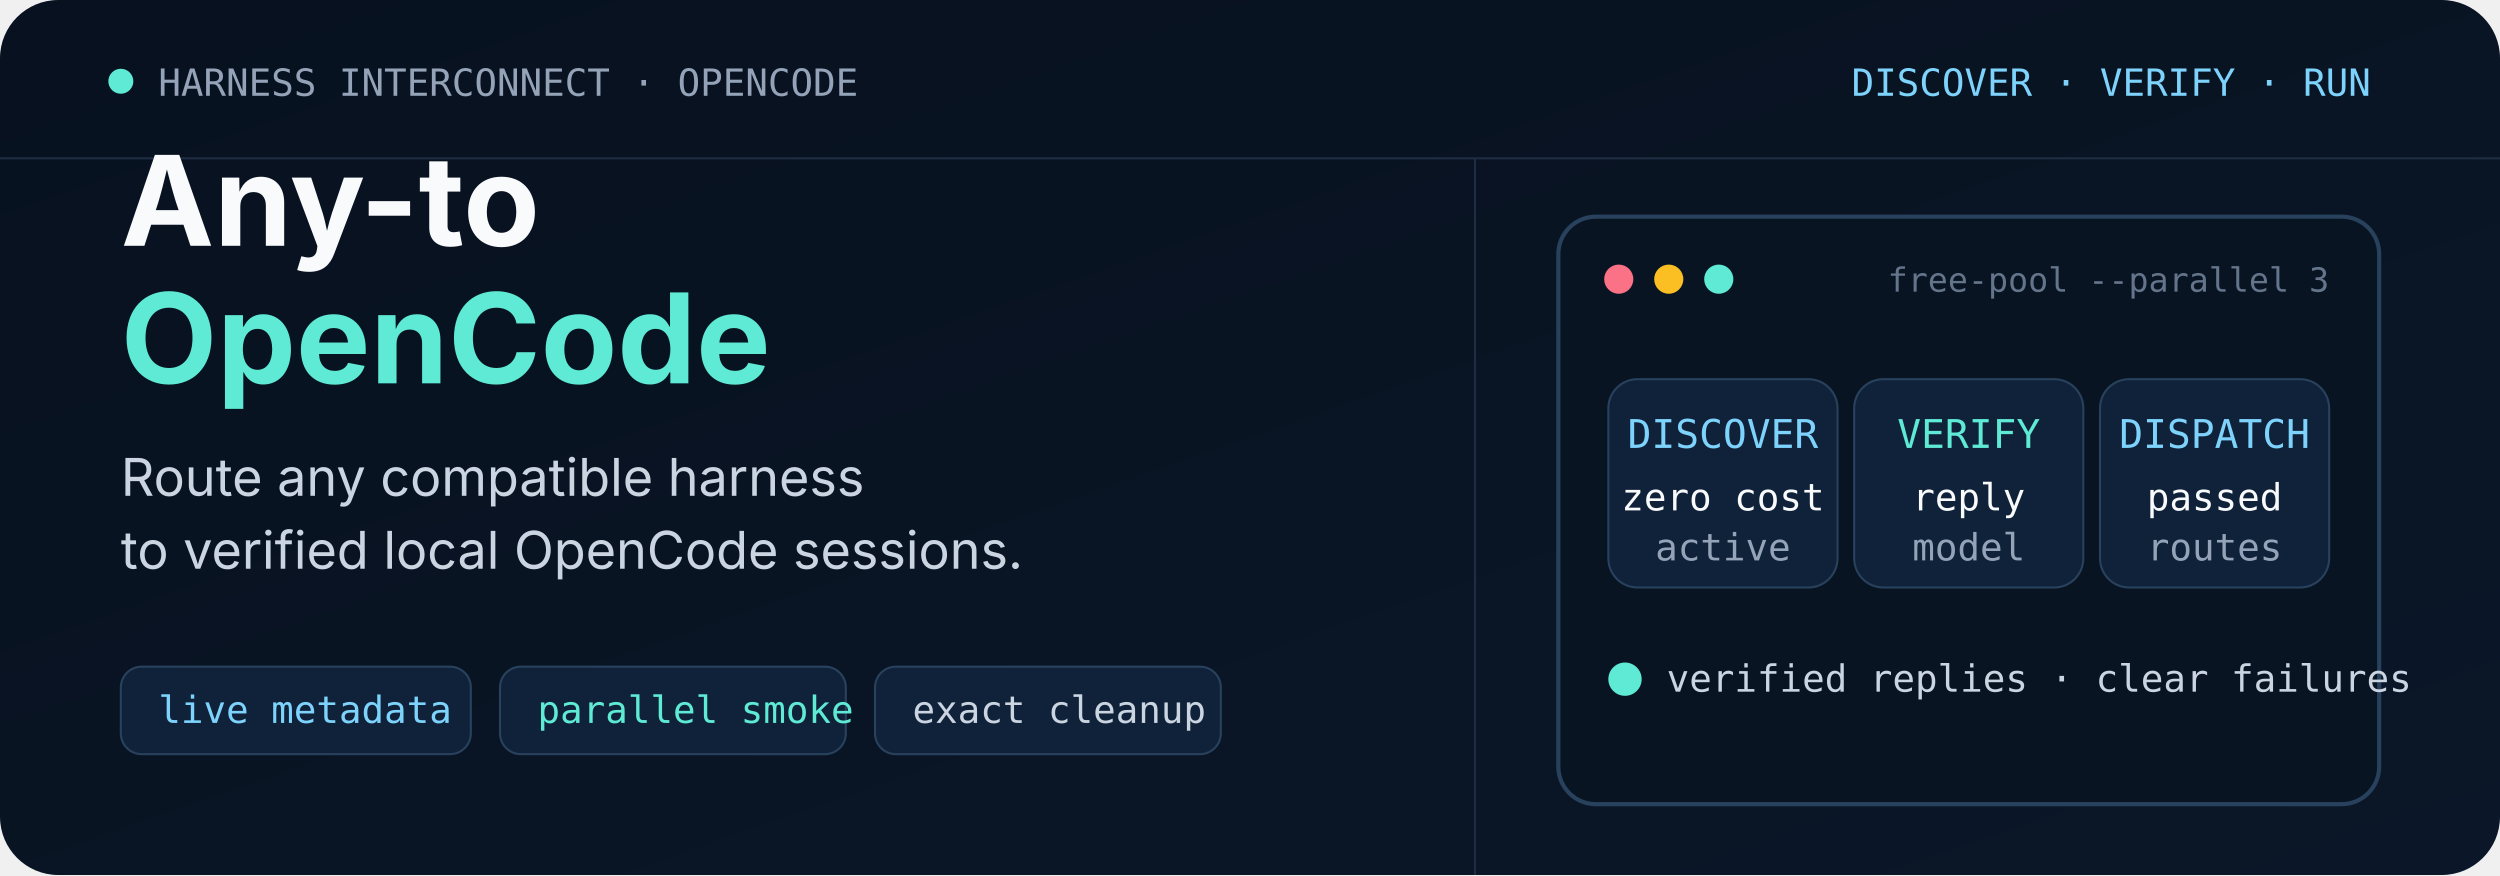
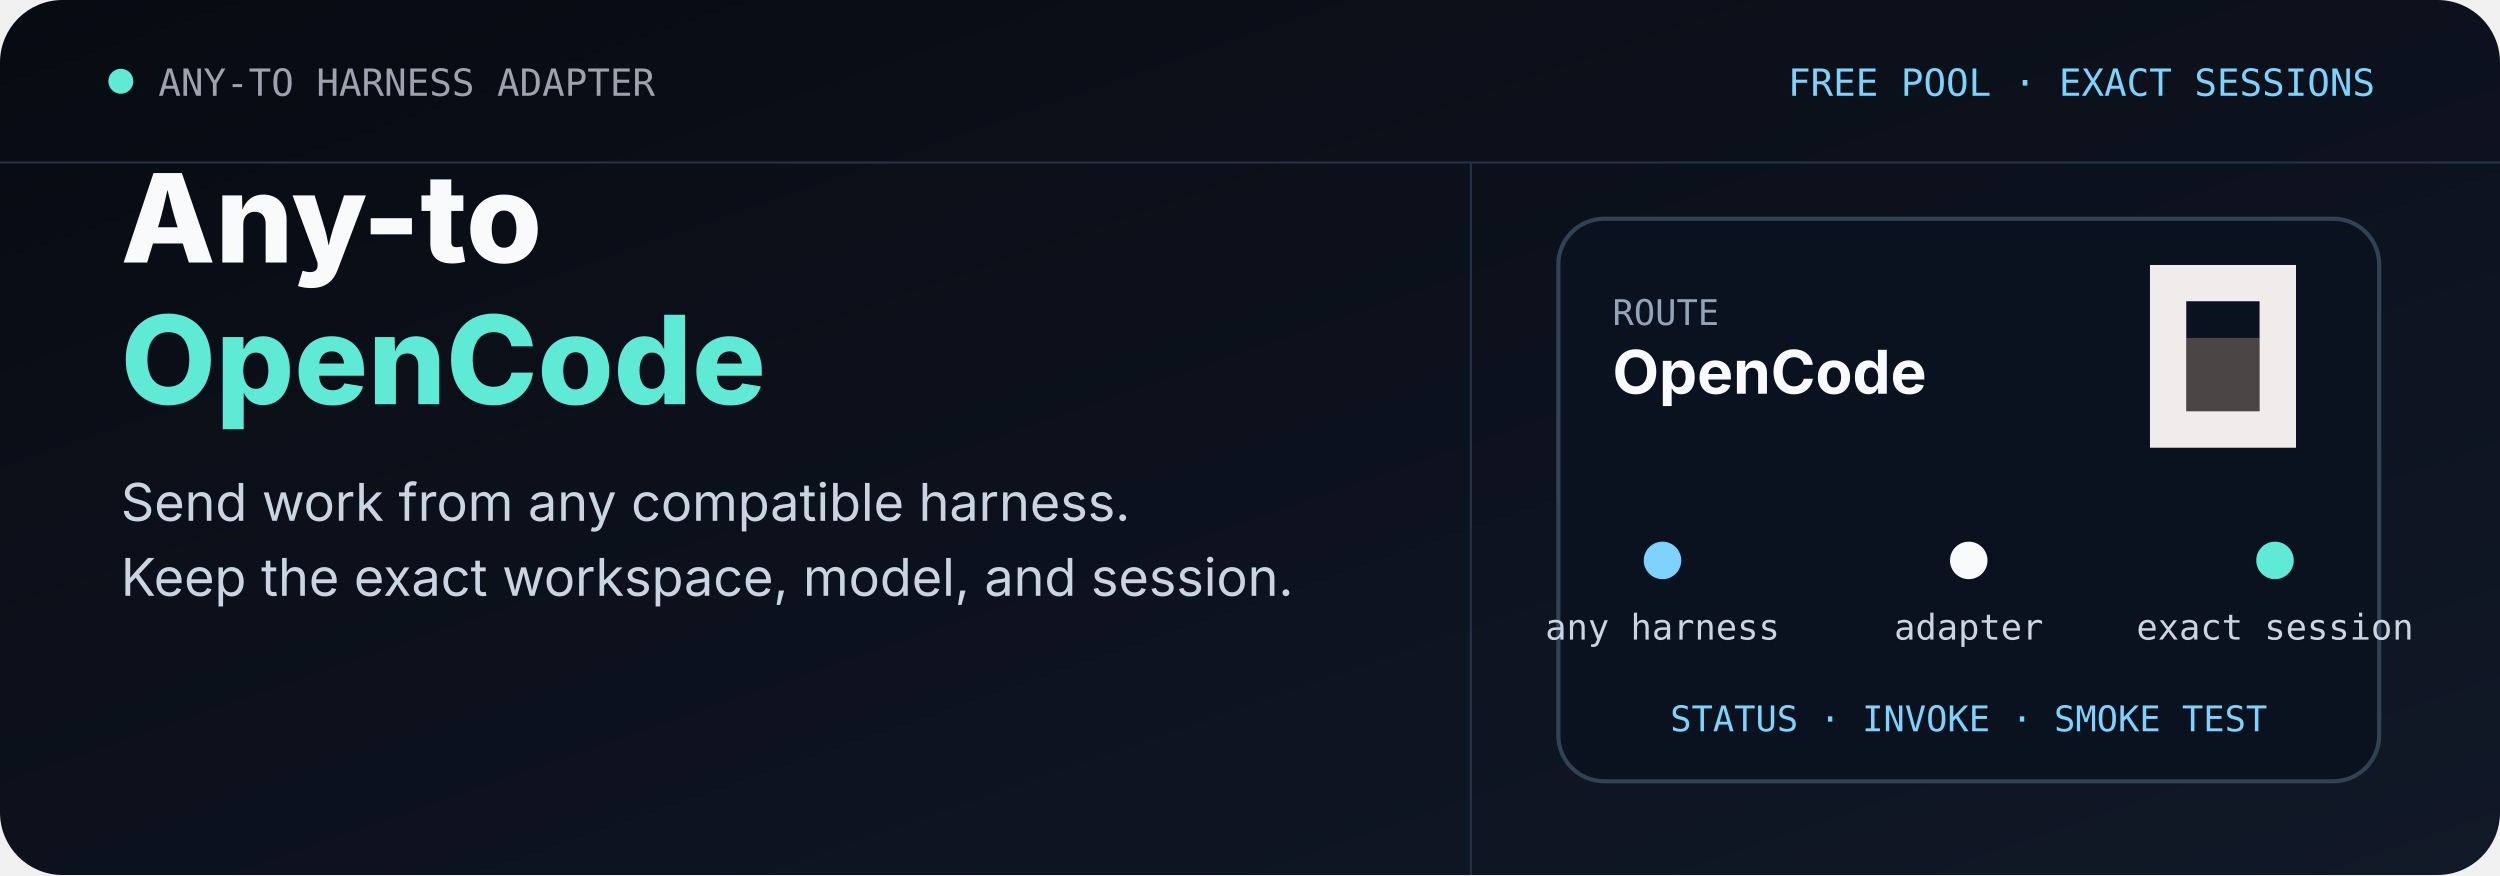
<svg xmlns="http://www.w3.org/2000/svg" width="1200" height="420" viewBox="0 0 1200 420" role="img" aria-labelledby="title desc">
  <defs>
-     <linearGradient id="surface" x1="0" y1="0" x2="1" y2="1">
-       <stop offset="0" stop-color="#07111f" />
-       <stop offset="1" stop-color="#0b1728" />
+     <linearGradient id="bg" x1="0" y1="0" x2="1" y2="1">
+       <stop stop-color="#070B12" />
+       <stop offset="1" stop-color="#111827" />
    </linearGradient>
-     <linearGradient id="flow" x1="0" y1="0" x2="1" y2="0">
-       <stop offset="0" stop-color="#7dd3fc" />
-       <stop offset="1" stop-color="#5eead4" />
+     <linearGradient id="trace" x1="0" y1="0" x2="1" y2="0">
+       <stop stop-color="#7DD3FC" />
+       <stop offset="1" stop-color="#5EEAD4" />
    </linearGradient>
  </defs>
-   <rect width="1200" height="420" rx="28" fill="url(#surface)" />
-   <path d="M0 76H1200M708 76V420" stroke="#1e2d43" stroke-width="1" />
-   <g id="metadata" font-family="ui-monospace, SFMono-Regular, Menlo, Consolas, monospace" font-size="18">
-     <circle cx="58" cy="39" r="6" fill="#5eead4" />
-     <text x="76" y="46" fill="#94a3b8">HARNESS INTERCONNECT · OPENCODE</text>
-     <text x="1138" y="46" text-anchor="end" fill="#7dd3fc">DISCOVER · VERIFY · RUN</text>
+   <rect width="1200" height="420" rx="30" fill="url(#bg)" />
+   <path d="M0 78H1200M706 78V420" stroke="#273244" />
+   <g font-family="ui-monospace, SFMono-Regular, Consolas, monospace" font-size="18">
+     <circle cx="58" cy="39" r="6" fill="#5EEAD4" />
+     <text x="76" y="46" fill="#9CA3AF">ANY-TO HARNESS ADAPTER</text>
+     <text x="1140" y="46" text-anchor="end" fill="#7DD3FC">FREE POOL · EXACT SESSIONS</text>
  </g>
-   <g id="title-block" transform="translate(58 118)">
-     <text x="0" y="0" fill="#f8fafc" font-family="-apple-system, BlinkMacSystemFont, Segoe UI, sans-serif" font-size="60" font-weight="750">Any-to</text>
-     <text x="0" y="66" fill="#5eead4" font-family="-apple-system, BlinkMacSystemFont, Segoe UI, sans-serif" font-size="60" font-weight="750">OpenCode</text>
-     <text x="0" y="120" fill="#cbd5e1" font-family="-apple-system, BlinkMacSystemFont, Segoe UI, sans-serif" font-size="25">Route any compatible harness</text>
-     <text x="0" y="155" fill="#cbd5e1" font-family="-apple-system, BlinkMacSystemFont, Segoe UI, sans-serif" font-size="25">to verified local OpenCode sessions.</text>
-     <g transform="translate(0 202)" font-family="ui-monospace, SFMono-Regular, Menlo, Consolas, monospace" font-size="18">
-       <rect width="168" height="42" rx="10" fill="#102239" stroke="#28415d" />
-       <text x="18" y="27" fill="#7dd3fc">live metadata</text>
-       <rect x="182" width="166" height="42" rx="10" fill="#102239" stroke="#28415d" />
-       <text x="200" y="27" fill="#5eead4">parallel smoke</text>
-       <rect x="362" width="166" height="42" rx="10" fill="#102239" stroke="#28415d" />
-       <text x="380" y="27" fill="#cbd5e1">exact cleanup</text>
+   <g transform="translate(58 126)" font-family="-apple-system, BlinkMacSystemFont, Segoe UI, sans-serif">
+     <text x="0" y="0" fill="#F8FAFC" font-size="59" font-weight="760">Any-to</text>
+     <text x="0" y="68" fill="#5EEAD4" font-size="59" font-weight="760">OpenCode</text>
+     <text x="0" y="124" fill="#CBD5E1" font-size="25">Send work from any compatible harness.</text>
+     <text x="0" y="160" fill="#CBD5E1" font-size="25">Keep the exact workspace, model, and session.</text>
+   </g>
+   <g transform="translate(748 105)">
+     <rect width="394" height="270" rx="22" fill="#0A1220" stroke="#334155" stroke-width="2" />
+     <g transform="translate(275 22)" color="#5EEAD4">
+       <svg width="88" height="88" viewBox="0 0 300 300" fill="currentColor">
+         <g transform="translate(30, 0)">
+           <g clip-path="url(#clip0_1401_86283)">
+             <mask id="mask0_1401_86283" style="mask-type:luminance" maskUnits="userSpaceOnUse" x="0" y="0" width="240" height="300">
+               <path d="M240 0H0V300H240V0Z" fill="white" />
+             </mask>
+             <g mask="url(#mask0_1401_86283)">
+               <path d="M180 240H60V120H180V240Z" fill="#4B4646" />
+               <path d="M180 60H60V240H180V60ZM240 300H0V0H240V300Z" fill="#F1ECEC" />
+             </g>
+           </g>
+         </g>
+         <defs>
+           <clipPath id="clip0_1401_86283">
+             <rect width="240" height="300" fill="white" />
+           </clipPath>
+         </defs>
+       </svg>
    </g>
-   </g>
-   <g id="dispatch-proof" transform="translate(748 104)">
-     <rect width="394" height="282" rx="18" fill="#081421" stroke="#28415d" stroke-width="2" />
-     <g transform="translate(22 23)">
-       <circle cx="7" cy="7" r="7" fill="#fb7185" />
-       <circle cx="31" cy="7" r="7" fill="#fbbf24" />
-       <circle cx="55" cy="7" r="7" fill="#5eead4" />
-       <text x="348" y="13" text-anchor="end" fill="#64748b" font-family="ui-monospace, SFMono-Regular, Menlo, Consolas, monospace" font-size="16">free-pool --parallel 3</text>
+     <text x="26" y="51" fill="#94A3B8" font-family="ui-monospace, SFMono-Regular, Consolas, monospace" font-size="17">ROUTE</text>
+     <text x="26" y="84" fill="#F8FAFC" font-family="-apple-system, BlinkMacSystemFont, Segoe UI, sans-serif" font-size="29" font-weight="700">OpenCode</text>
+     <path d="M50 164H344" stroke="url(#trace)" stroke-width="4" stroke-linecap="round" />
+     <g font-family="ui-monospace, SFMono-Regular, Consolas, monospace" font-size="17" text-anchor="middle">
+       <circle cx="50" cy="164" r="9" fill="#7DD3FC" />
+       <text x="50" y="202" fill="#CBD5E1">any harness</text>
+       <circle cx="197" cy="164" r="9" fill="#F8FAFC" />
+       <text x="197" y="202" fill="#CBD5E1">adapter</text>
+       <circle cx="344" cy="164" r="9" fill="#5EEAD4" />
+       <text x="344" y="202" fill="#CBD5E1">exact session</text>
    </g>
-     <g font-family="ui-monospace, SFMono-Regular, Menlo, Consolas, monospace">
-       <g transform="translate(24 78)">
-         <rect width="110" height="100" rx="14" fill="#102239" stroke="#28415d" />
-         <text x="55" y="33" text-anchor="middle" fill="#7dd3fc" font-size="19">DISCOVER</text>
-         <text x="55" y="63" text-anchor="middle" fill="#f8fafc" font-size="18">zero cost</text>
-         <text x="55" y="87" text-anchor="middle" fill="#94a3b8" font-size="18">active</text>
-       </g>
-       <g transform="translate(142 78)">
-         <rect width="110" height="100" rx="14" fill="#102239" stroke="#28415d" />
-         <text x="55" y="33" text-anchor="middle" fill="#5eead4" font-size="19">VERIFY</text>
-         <text x="55" y="63" text-anchor="middle" fill="#f8fafc" font-size="18">reply</text>
-         <text x="55" y="87" text-anchor="middle" fill="#94a3b8" font-size="18">model</text>
-       </g>
-       <g transform="translate(260 78)">
-         <rect width="110" height="100" rx="14" fill="#102239" stroke="#28415d" />
-         <text x="55" y="33" text-anchor="middle" fill="#7dd3fc" font-size="19">DISPATCH</text>
-         <text x="55" y="63" text-anchor="middle" fill="#f8fafc" font-size="18">passed</text>
-         <text x="55" y="87" text-anchor="middle" fill="#94a3b8" font-size="18">routes</text>
-       </g>
-     </g>
-     <g transform="translate(24 214)" font-family="ui-monospace, SFMono-Regular, Menlo, Consolas, monospace" font-size="18">
-       <circle cx="8" cy="8" r="8" fill="#5eead4" />
-       <text x="28" y="14" fill="#cbd5e1">verified replies · clear failures</text>
-     </g>
+     <text x="197" y="246" text-anchor="middle" fill="#7DD3FC" font-family="ui-monospace, SFMono-Regular, Consolas, monospace" font-size="17">STATUS · INVOKE · SMOKE TEST</text>
  </g>
</svg>
